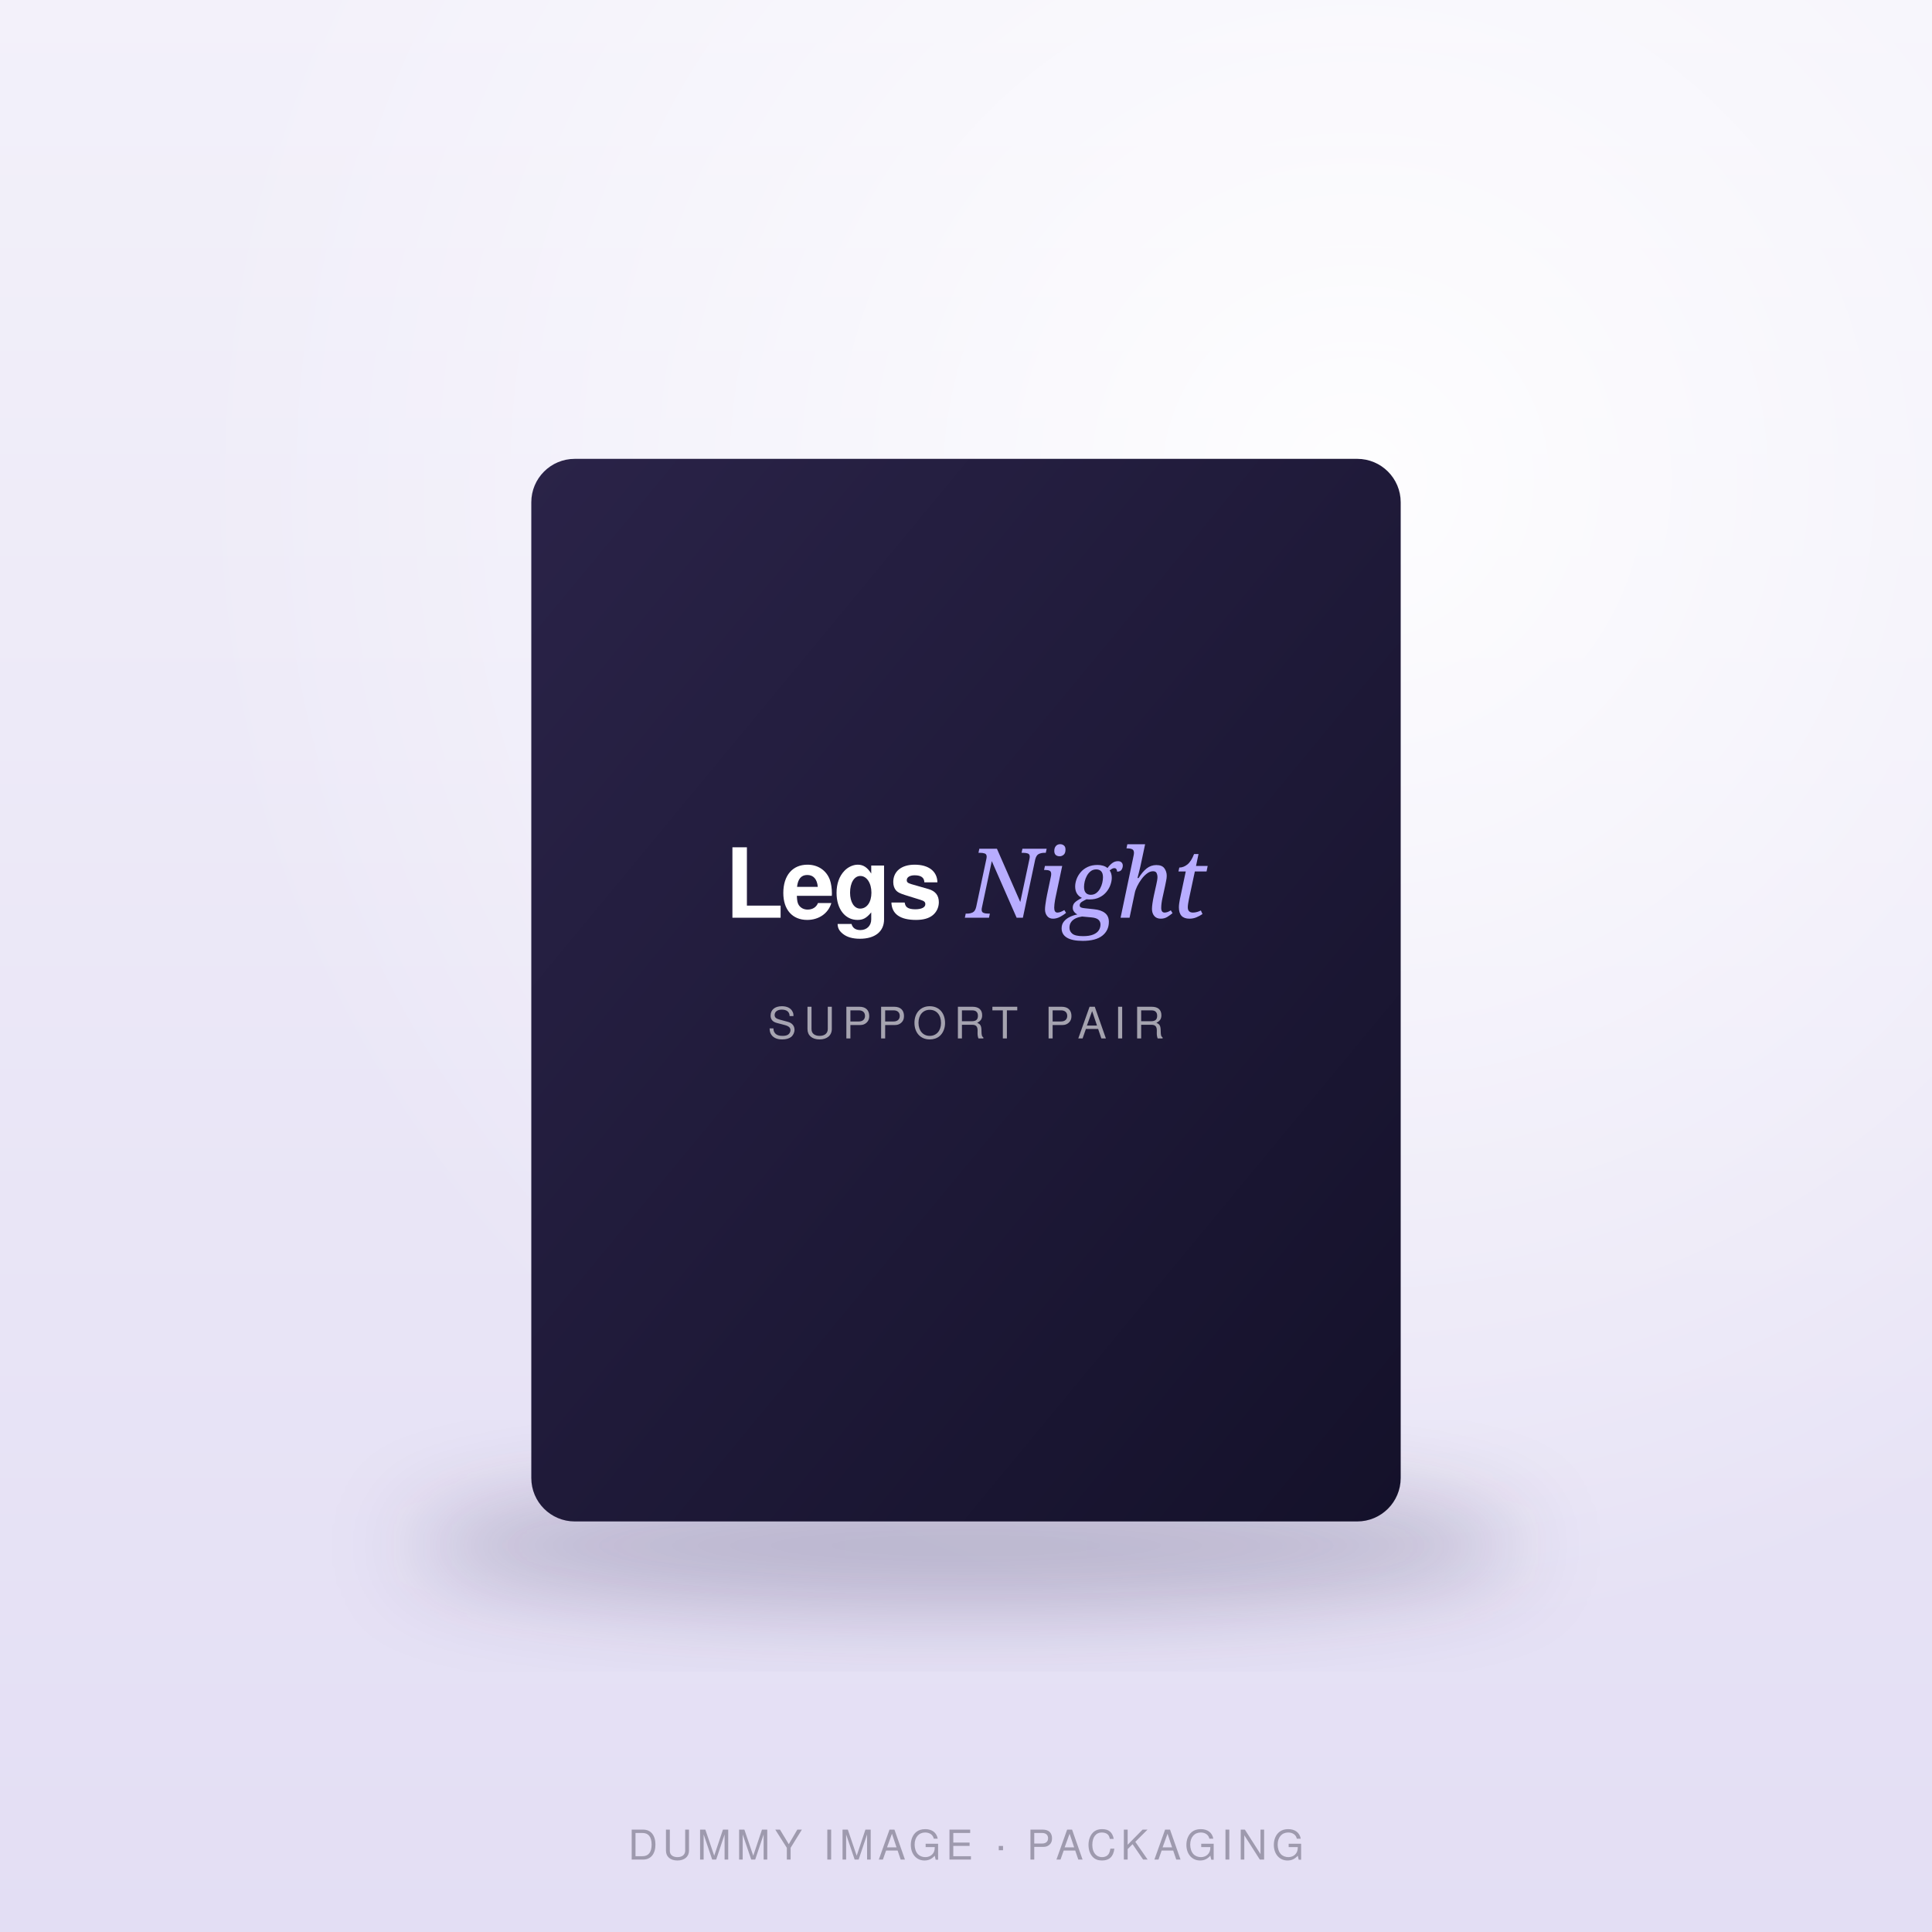
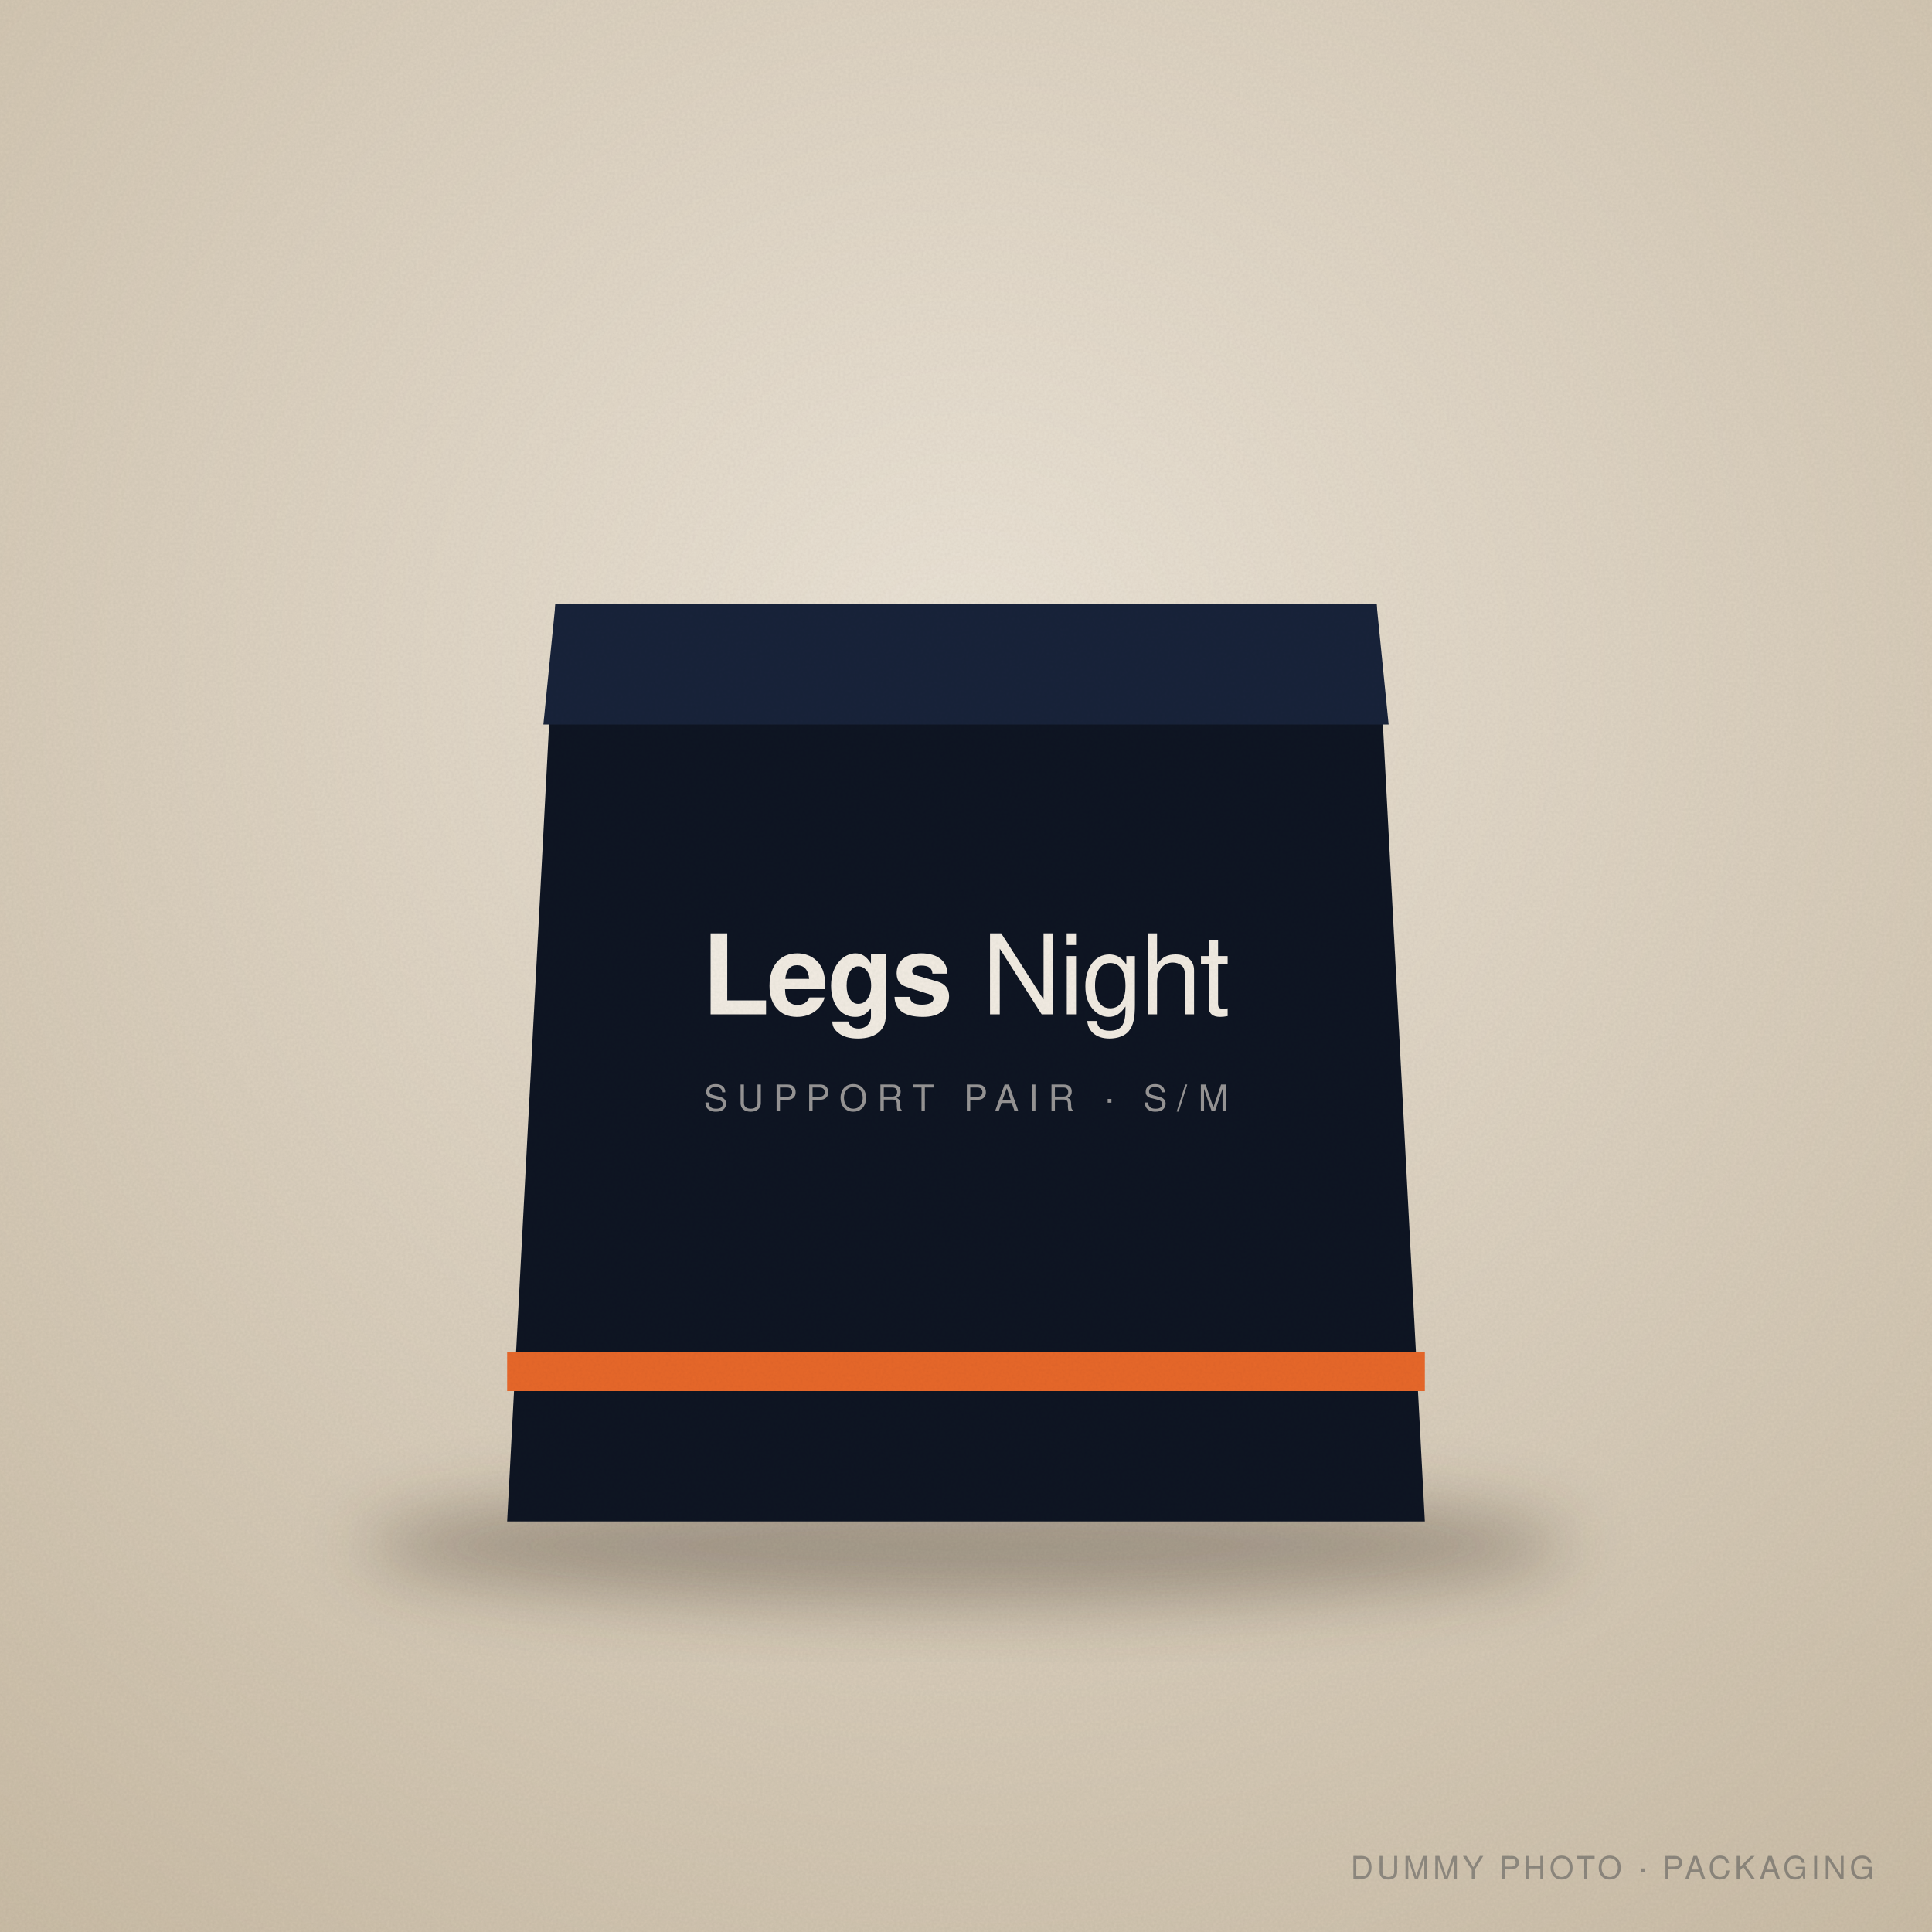
<svg xmlns="http://www.w3.org/2000/svg" viewBox="0 0 800 800" width="800" height="800">
  <defs>
-     <linearGradient id="bgA" x1="0" y1="0" x2="1" y2="1">
-       <stop offset="0" stop-color="#ece8fb" />
-       <stop offset="1" stop-color="#fbe9e2" />
+     <radialGradient id="paper" cx=".5" cy=".38" r=".8">
+       <stop offset="0" stop-color="#f1e9dc" />
+       <stop offset=".65" stop-color="#e3d7c4" />
+       <stop offset="1" stop-color="#cdbfa9" />
+     </radialGradient>
+     <radialGradient id="paper2" cx=".5" cy=".35" r=".85">
+       <stop offset="0" stop-color="#ece4d7" />
+       <stop offset="1" stop-color="#c9bba4" />
+     </radialGradient>
+     <radialGradient id="night" cx=".78" cy=".2" r="1">
+       <stop offset="0" stop-color="#25324c" />
+       <stop offset=".5" stop-color="#142036" />
+       <stop offset="1" stop-color="#090e19" />
+     </radialGradient>
+     <radialGradient id="lamp" cx=".5" cy=".5" r=".5">
+       <stop offset="0" stop-color="#e8682a" stop-opacity=".55" />
+       <stop offset="1" stop-color="#e8682a" stop-opacity="0" />
+     </radialGradient>
+     <linearGradient id="skin" x1="0" y1="0" x2="0" y2="1">
+       <stop offset="0" stop-color="#ecccb2" />
+       <stop offset="1" stop-color="#cf9f80" />
    </linearGradient>
-     <linearGradient id="bgB" x1="0" y1="0" x2="0" y2="1">
-       <stop offset="0" stop-color="#f3f1fa" />
-       <stop offset="1" stop-color="#e3def4" />
+     <linearGradient id="skinNight" x1="0" y1="0" x2="0" y2="1">
+       <stop offset="0" stop-color="#c79a7f" />
+       <stop offset="1" stop-color="#8e6754" />
    </linearGradient>
-     <linearGradient id="bgC" x1="0" y1="0" x2="1" y2="1">
-       <stop offset="0" stop-color="#2a2348" />
-       <stop offset="1" stop-color="#14112a" />
-     </linearGradient>
-     <linearGradient id="skin" x1="0" y1="0" x2="0" y2="1">
-       <stop offset="0" stop-color="#f3dccd" />
-       <stop offset="1" stop-color="#e2bea8" />
-     </linearGradient>
-     <linearGradient id="wrap" x1="0" y1="0" x2="1" y2="1">
-       <stop offset="0" stop-color="#7a6ae8" />
-       <stop offset=".55" stop-color="#5b47e0" />
-       <stop offset="1" stop-color="#3d2fae" />
-     </linearGradient>
-     <linearGradient id="wrap2" x1="0" y1="0" x2="1" y2="1">
-       <stop offset="0" stop-color="#d9d4ea" />
-       <stop offset="1" stop-color="#a9a2c4" />
+     <linearGradient id="knit" x1="0" y1="0" x2="0" y2="1">
+       <stop offset="0" stop-color="#2b3142" />
+       <stop offset="1" stop-color="#151a26" />
    </linearGradient>
    <linearGradient id="strap" x1="0" y1="0" x2="1" y2="0">
-       <stop offset="0" stop-color="#2b2460" />
-       <stop offset="1" stop-color="#1b1640" />
+       <stop offset="0" stop-color="#d9581d" />
+       <stop offset=".5" stop-color="#ee7535" />
+       <stop offset="1" stop-color="#cf531b" />
    </linearGradient>
-     <radialGradient id="glow" cx=".7" cy=".25" r=".6">
-       <stop offset="0" stop-color="#ffffff" stop-opacity=".9" />
-       <stop offset="1" stop-color="#ffffff" stop-opacity="0" />
-     </radialGradient>
-     <filter id="soft" x="-50%" y="-50%" width="200%" height="200%">
-       <feGaussianBlur stdDeviation="18" />
+     <linearGradient id="sheet" x1="0" y1="0" x2="0" y2="1">
+       <stop offset="0" stop-color="#2a3956" />
+       <stop offset="1" stop-color="#1a2640" />
+     </linearGradient>
+     <linearGradient id="sheetLight" x1="0" y1="0" x2="0" y2="1">
+       <stop offset="0" stop-color="#ffffff" />
+       <stop offset="1" stop-color="#e6ddd0" />
+     </linearGradient>
+     <linearGradient id="hl" x1="0" y1="0" x2="0" y2="1">
+       <stop offset="0" stop-color="#fff" stop-opacity=".22" />
+       <stop offset=".5" stop-color="#fff" stop-opacity="0" />
+     </linearGradient>
+     <pattern id="knitTex" width="6" height="6" patternUnits="userSpaceOnUse" patternTransform="rotate(35)">
+       <path d="M0 3h6" stroke="#ffffff" stroke-opacity=".06" stroke-width="1.4" />
+     </pattern>
+     <pattern id="foamTex" width="10" height="10" patternUnits="userSpaceOnUse">
+       <circle cx="3" cy="3" r="1.1" fill="#000" fill-opacity=".07" />
+       <circle cx="8" cy="7" r=".8" fill="#000" fill-opacity=".05" />
+     </pattern>
+     <filter id="blur" x="-50%" y="-50%" width="200%" height="200%">
+       <feGaussianBlur stdDeviation="14" />
    </filter>
-     <filter id="softer" x="-50%" y="-50%" width="200%" height="200%">
-       <feGaussianBlur stdDeviation="40" />
+     <filter id="blurS" x="-50%" y="-50%" width="200%" height="200%">
+       <feGaussianBlur stdDeviation="5" />
+     </filter>
+     <filter id="grain">
+       <feTurbulence type="fractalNoise" baseFrequency=".9" numOctaves="2" stitchTiles="stitch" />
+       <feColorMatrix values="0 0 0 0 0  0 0 0 0 0  0 0 0 0 0  0 0 0 .05 0" />
    </filter>
  </defs>
-   <rect width="800" height="800" fill="url(#bgB)" />
-   <rect width="800" height="800" fill="url(#glow)" />
-   <ellipse cx="400" cy="640" rx="230" ry="26" fill="#2a2150" opacity=".25" filter="url(#soft)" />
-   <rect x="220" y="190" width="360" height="440" rx="18" fill="url(#bgC)" />
-   <text x="400" y="380" font-family="Helvetica,Arial,sans-serif" font-weight="700" font-size="40" letter-spacing="-1" fill="#fff" text-anchor="middle">Legs <tspan font-family="Georgia,serif" font-style="italic" font-weight="400" fill="#b8adff">Night</tspan>
+   <rect width="800" height="800" fill="url(#paper2)" />
+   <ellipse cx="400" cy="640" rx="250" ry="24" fill="#3a2f22" opacity=".35" filter="url(#blur)" />
+   <path d="M230 250 L570 250 L590 630 L210 630 Z" fill="#0e1523" />
+   <path d="M230 250 L570 250 L575 300 L225 300 Z" fill="#18233a" />
+   <rect x="210" y="560" width="380" height="16" fill="#e8682a" />
+   <text x="400" y="420" font-family="Helvetica,Arial,sans-serif" font-weight="800" font-size="46" letter-spacing="-1" fill="#f3ede3" text-anchor="middle">Legs <tspan font-weight="400">Night</tspan>
  </text>
-   <text x="400" y="430" font-family="Helvetica,Arial,sans-serif" font-size="18" letter-spacing="3" fill="#fff" fill-opacity=".6" text-anchor="middle">SUPPORT PAIR</text>
-   <text x="400.0" y="770" font-family="Helvetica,Arial,sans-serif" font-size="17" letter-spacing="2" fill="#1d1b2c" fill-opacity=".35" text-anchor="middle">DUMMY IMAGE · PACKAGING</text>
+   <text x="400" y="460" font-family="Helvetica,Arial,sans-serif" font-size="15" letter-spacing="4" fill="#f3ede3" fill-opacity=".6" text-anchor="middle">SUPPORT PAIR · S/M</text>
+   <text x="776" y="778" font-family="Helvetica,Arial,sans-serif" font-size="13" letter-spacing="1.5" fill="#131a26" fill-opacity=".35" text-anchor="end">DUMMY PHOTO · PACKAGING</text>
+   <rect width="800" height="800" filter="url(#grain)" />
</svg>
